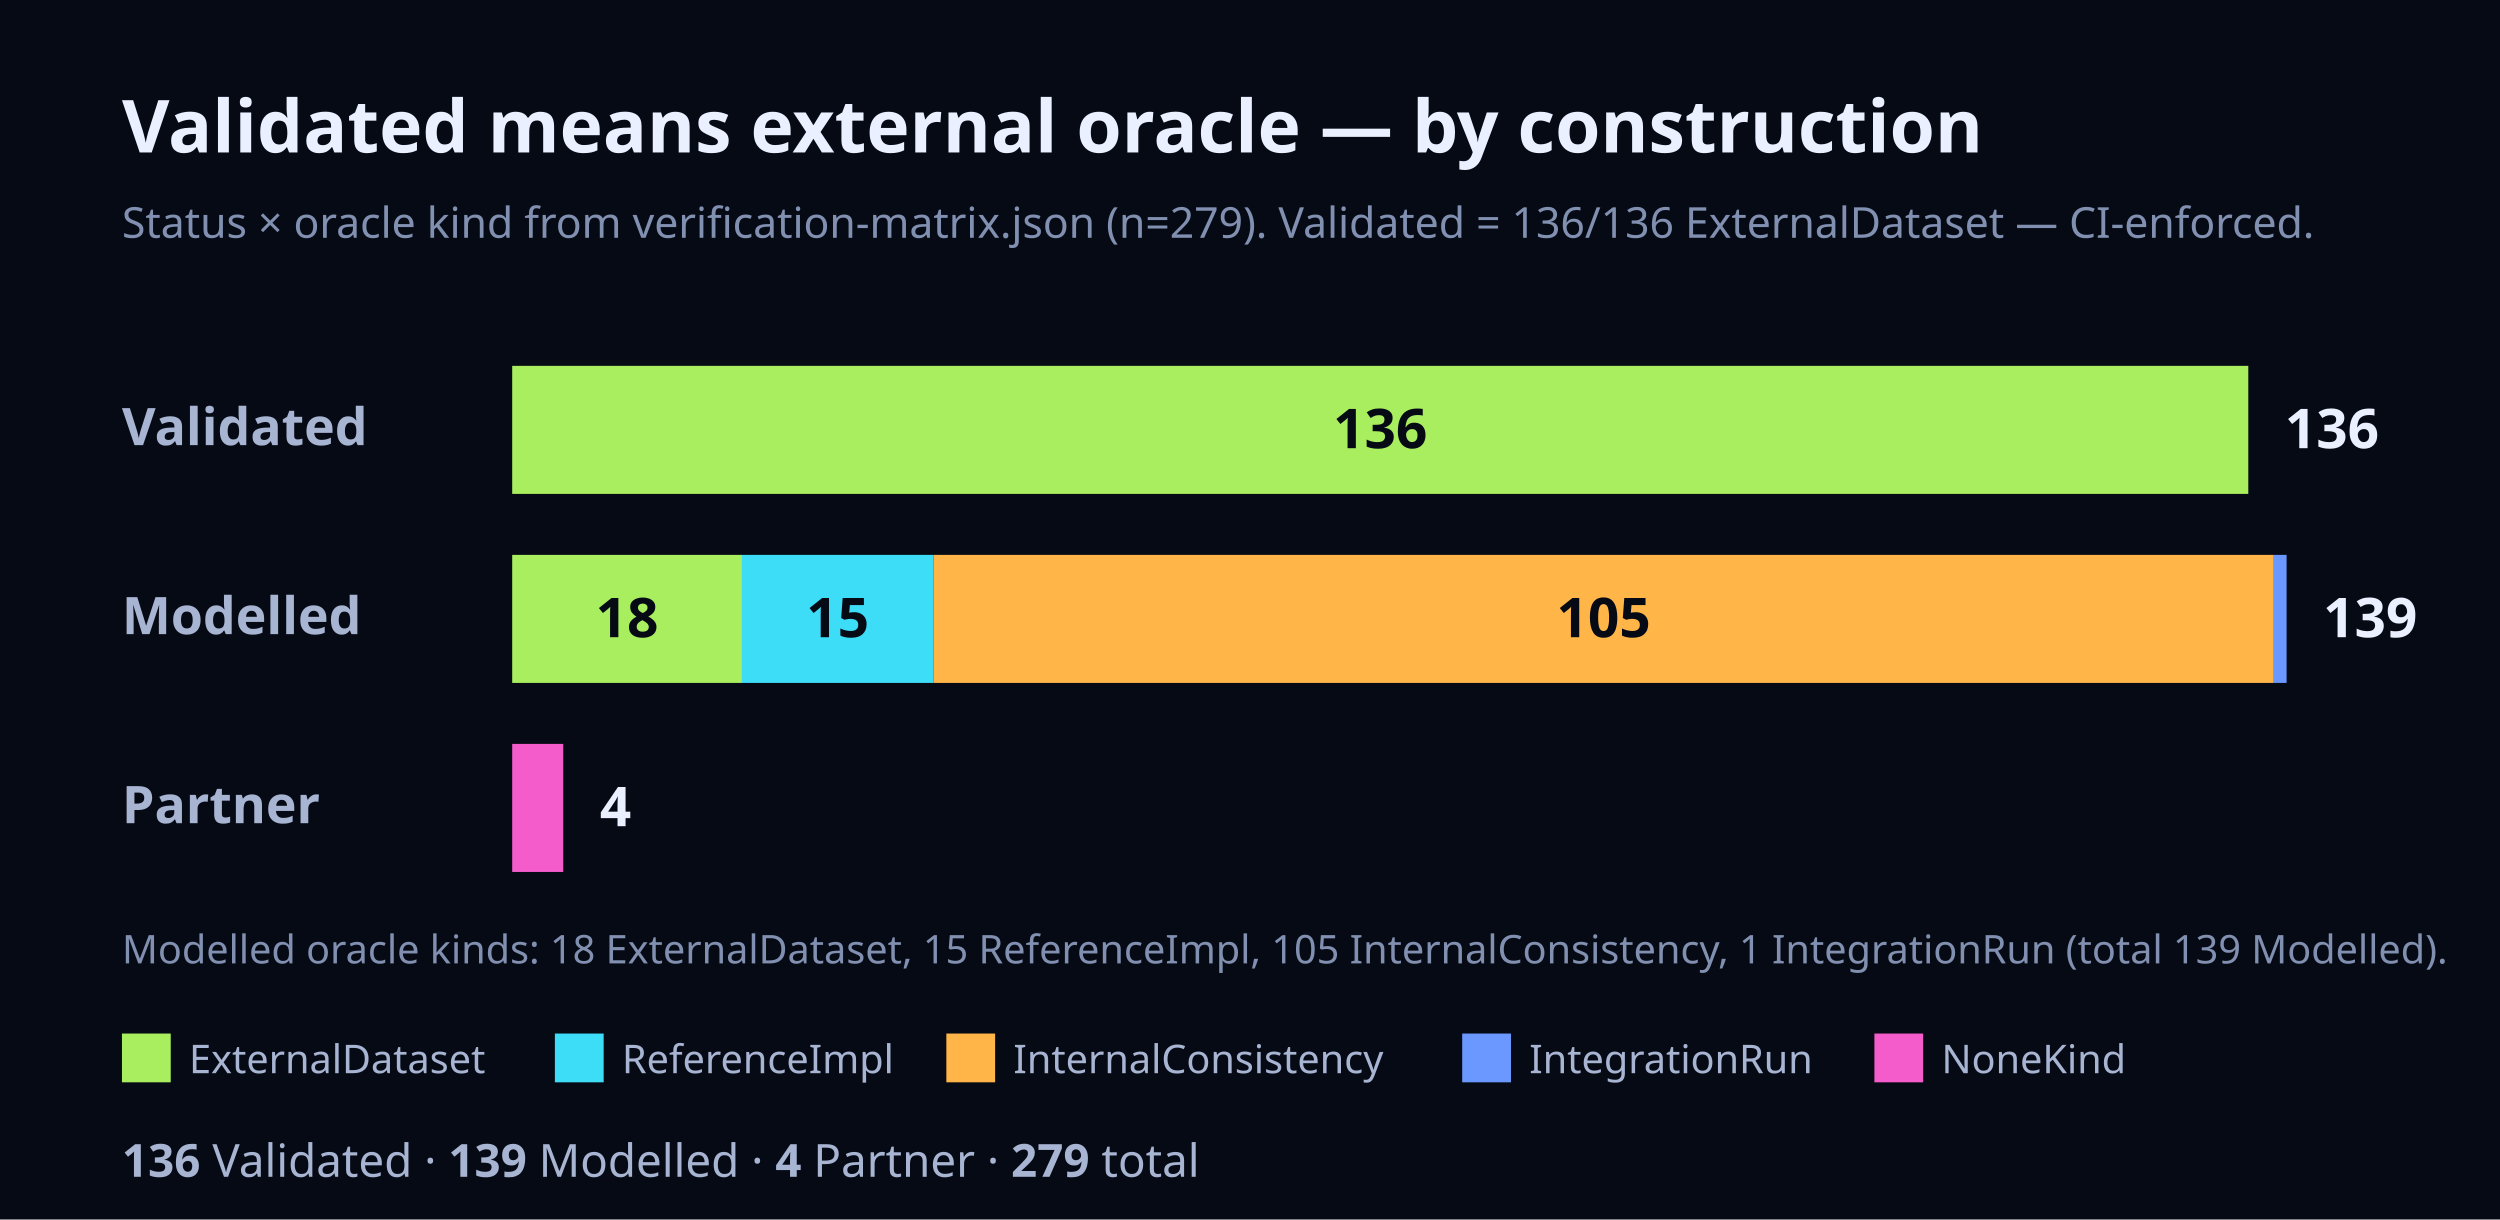
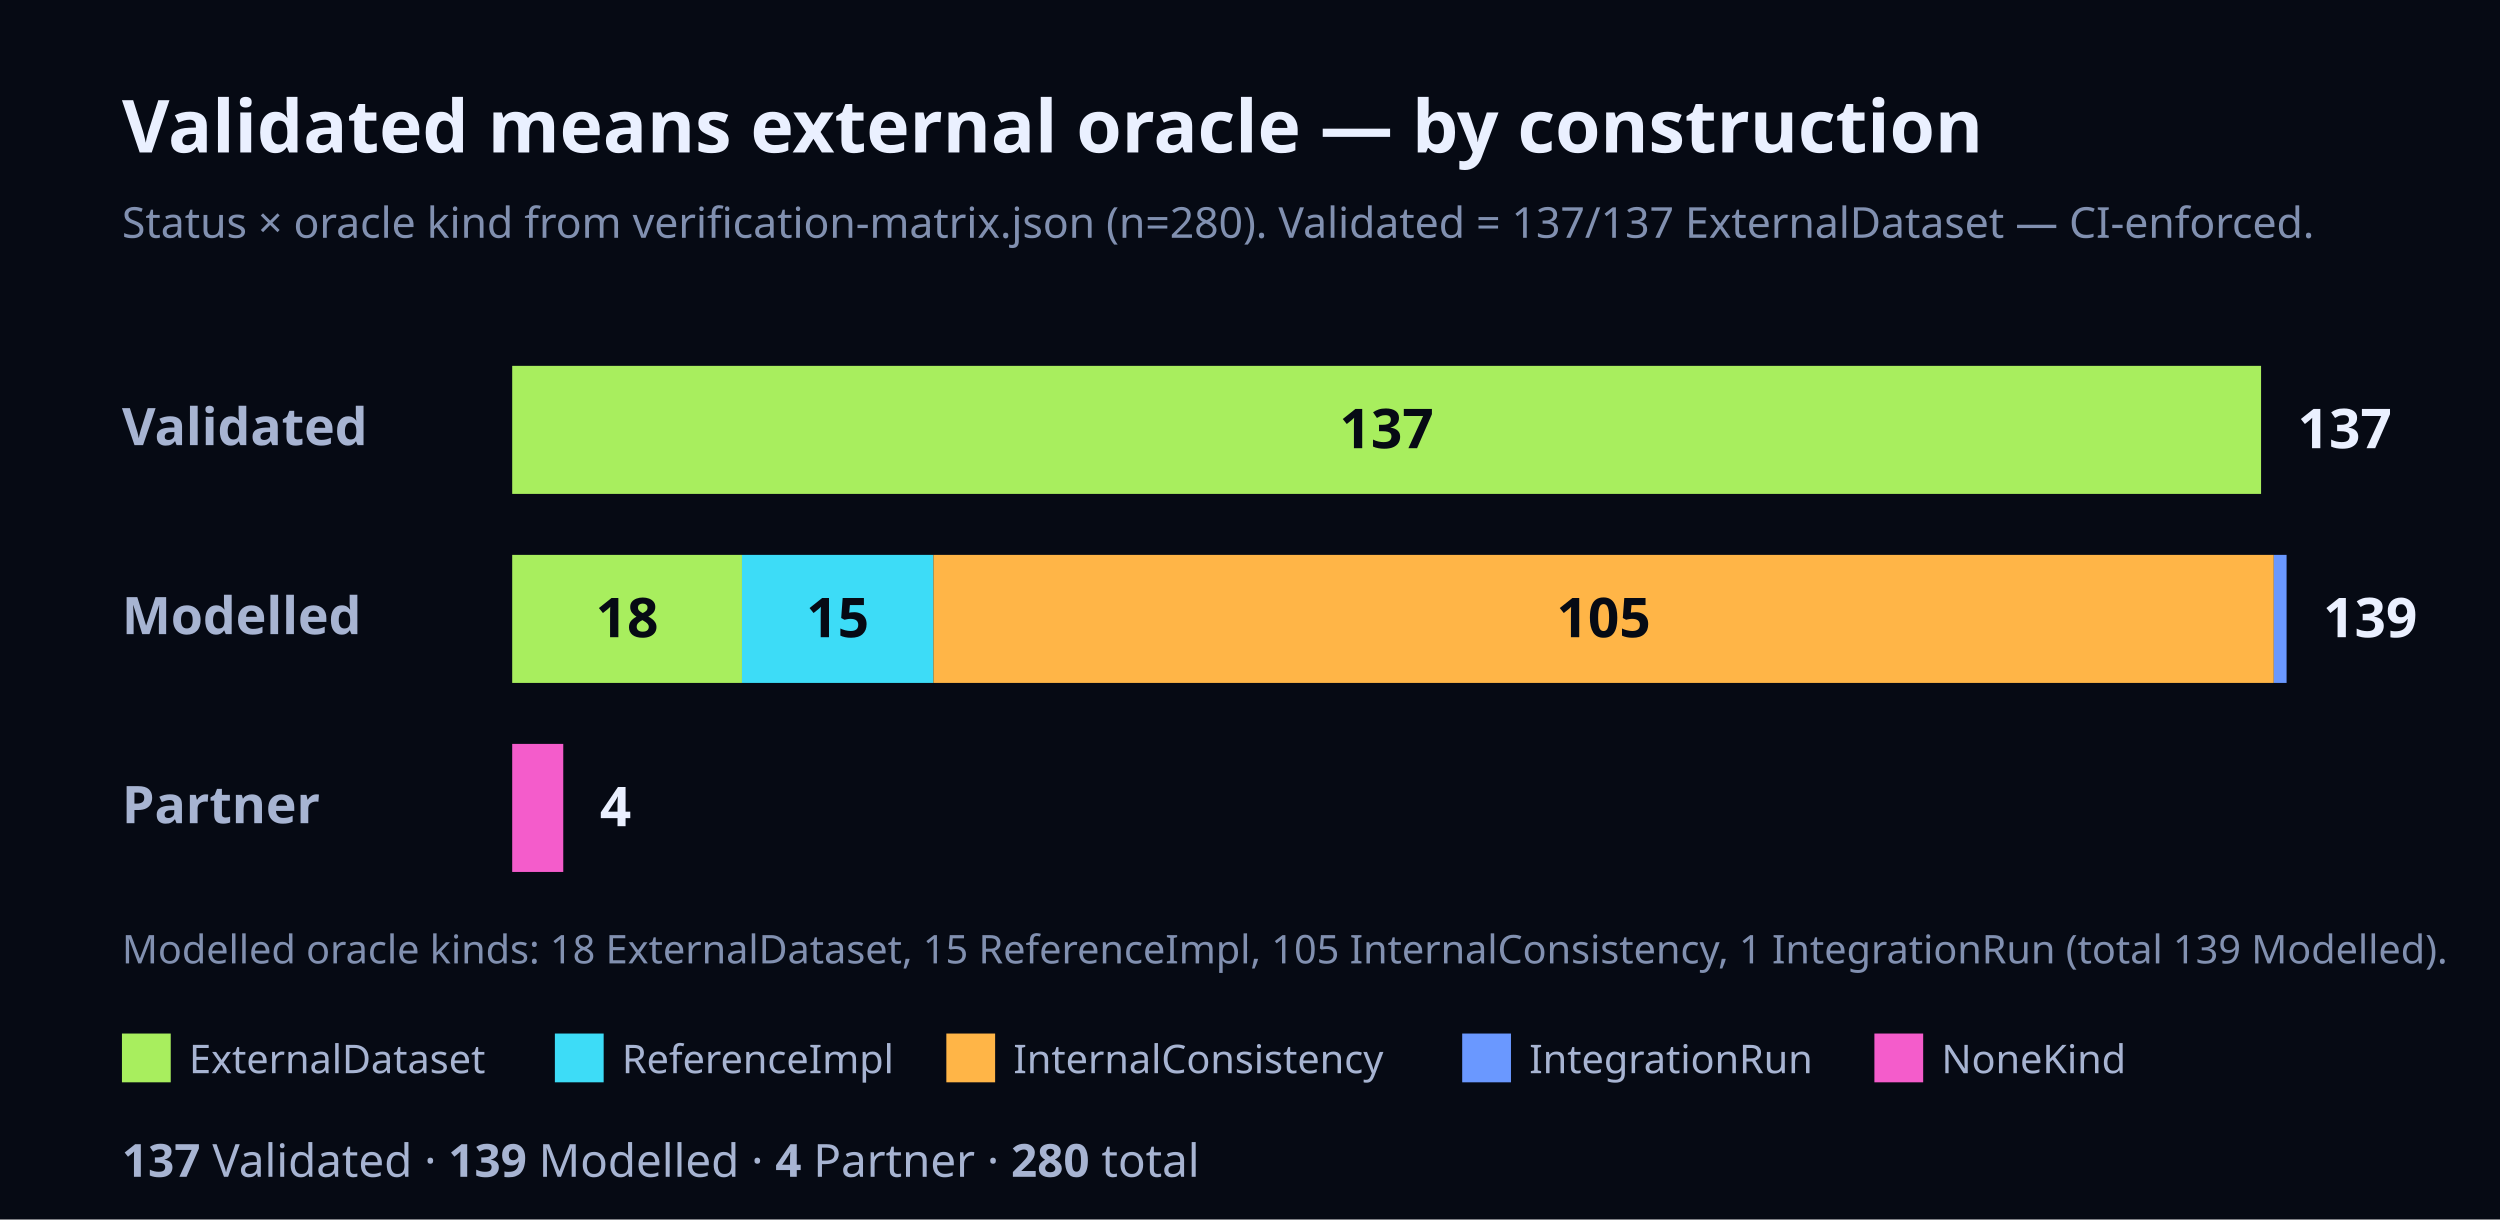
<svg xmlns="http://www.w3.org/2000/svg" width="820" height="400" viewBox="0 0 820 400" font-family="Geist, ui-sans-serif, system-ui, sans-serif">
  <rect x="0" y="0" width="820" height="400" fill="#060A14" />
  <text x="40" y="50" font-size="24" font-weight="700" fill="#EAF0FF">Validated means external oracle — by construction</text>
-   <text x="40" y="78" font-size="14" fill="#8190B0">Status × oracle kind from verification-matrix.json (n=279). Validated = 136/136 ExternalDataset — CI-enforced.</text>
+   <text x="40" y="78" font-size="14" fill="#8190B0">Status × oracle kind from verification-matrix.json (n=280). Validated = 137/137 ExternalDataset — CI-enforced.</text>
  <text x="40" y="146" font-size="17" font-weight="700" fill="#A7B4D2">Validated</text>
-   <rect x="168" y="120" width="569.44" height="42" fill="#A8EE5E" />
-   <text x="452.72" y="147" font-size="18" font-weight="700" fill="#060A14" text-anchor="middle">136</text>
-   <text x="749.44" y="147" font-size="18" font-weight="700" fill="#EAF0FF">136</text>
+   <rect x="168" y="120" width="573.63" height="42" fill="#A8EE5E" />
+   <text x="454.81" y="147" font-size="18" font-weight="700" fill="#060A14" text-anchor="middle">137</text>
+   <text x="753.63" y="147" font-size="18" font-weight="700" fill="#EAF0FF">137</text>
  <text x="40" y="208" font-size="17" font-weight="700" fill="#A7B4D2">Modelled</text>
  <rect x="168" y="182" width="75.37" height="42" fill="#A8EE5E" />
  <text x="205.68" y="209" font-size="18" font-weight="700" fill="#060A14" text-anchor="middle">18</text>
  <rect x="243.37" y="182" width="62.81" height="42" fill="#3DDCF7" />
  <text x="274.77" y="209" font-size="18" font-weight="700" fill="#060A14" text-anchor="middle">15</text>
  <rect x="306.17" y="182" width="439.64" height="42" fill="#FFB547" />
  <text x="525.99" y="209" font-size="18" font-weight="700" fill="#060A14" text-anchor="middle">105</text>
  <rect x="745.81" y="182" width="4.19" height="42" fill="#6A98FF" />
  <text x="762" y="209" font-size="18" font-weight="700" fill="#EAF0FF">139</text>
  <text x="40" y="270" font-size="17" font-weight="700" fill="#A7B4D2">Partner</text>
  <rect x="168" y="244" width="16.75" height="42" fill="#F45CCB" />
  <text x="196.75" y="271" font-size="18" font-weight="700" fill="#EAF0FF">4</text>
  <text x="40" y="316" font-size="13" fill="#8190B0">Modelled oracle kinds: 18 ExternalDataset, 15 ReferenceImpl, 105 InternalConsistency, 1 IntegrationRun (total 139 Modelled).</text>
  <rect x="40" y="339" width="16" height="16" fill="#A8EE5E" />
  <text x="62" y="352" font-size="13" fill="#A7B4D2">ExternalDataset</text>
  <rect x="182" y="339" width="16" height="16" fill="#3DDCF7" />
  <text x="204" y="352" font-size="13" fill="#A7B4D2">ReferenceImpl</text>
  <rect x="310.4" y="339" width="16" height="16" fill="#FFB547" />
  <text x="332.4" y="352" font-size="13" fill="#A7B4D2">InternalConsistency</text>
  <rect x="479.6" y="339" width="16" height="16" fill="#6A98FF" />
  <text x="501.6" y="352" font-size="13" fill="#A7B4D2">IntegrationRun</text>
  <rect x="614.8" y="339" width="16" height="16" fill="#F45CCB" />
  <text x="636.8" y="352" font-size="13" fill="#A7B4D2">NoneKind</text>
  <text x="40" y="386" font-size="15" fill="#A7B4D2">
-     <tspan font-weight="700">136</tspan> Validated · <tspan font-weight="700">139</tspan> Modelled · <tspan font-weight="700">4</tspan> Partner · <tspan font-weight="700">279</tspan> total</text>
+     <tspan font-weight="700">137</tspan> Validated · <tspan font-weight="700">139</tspan> Modelled · <tspan font-weight="700">4</tspan> Partner · <tspan font-weight="700">280</tspan> total</text>
</svg>
